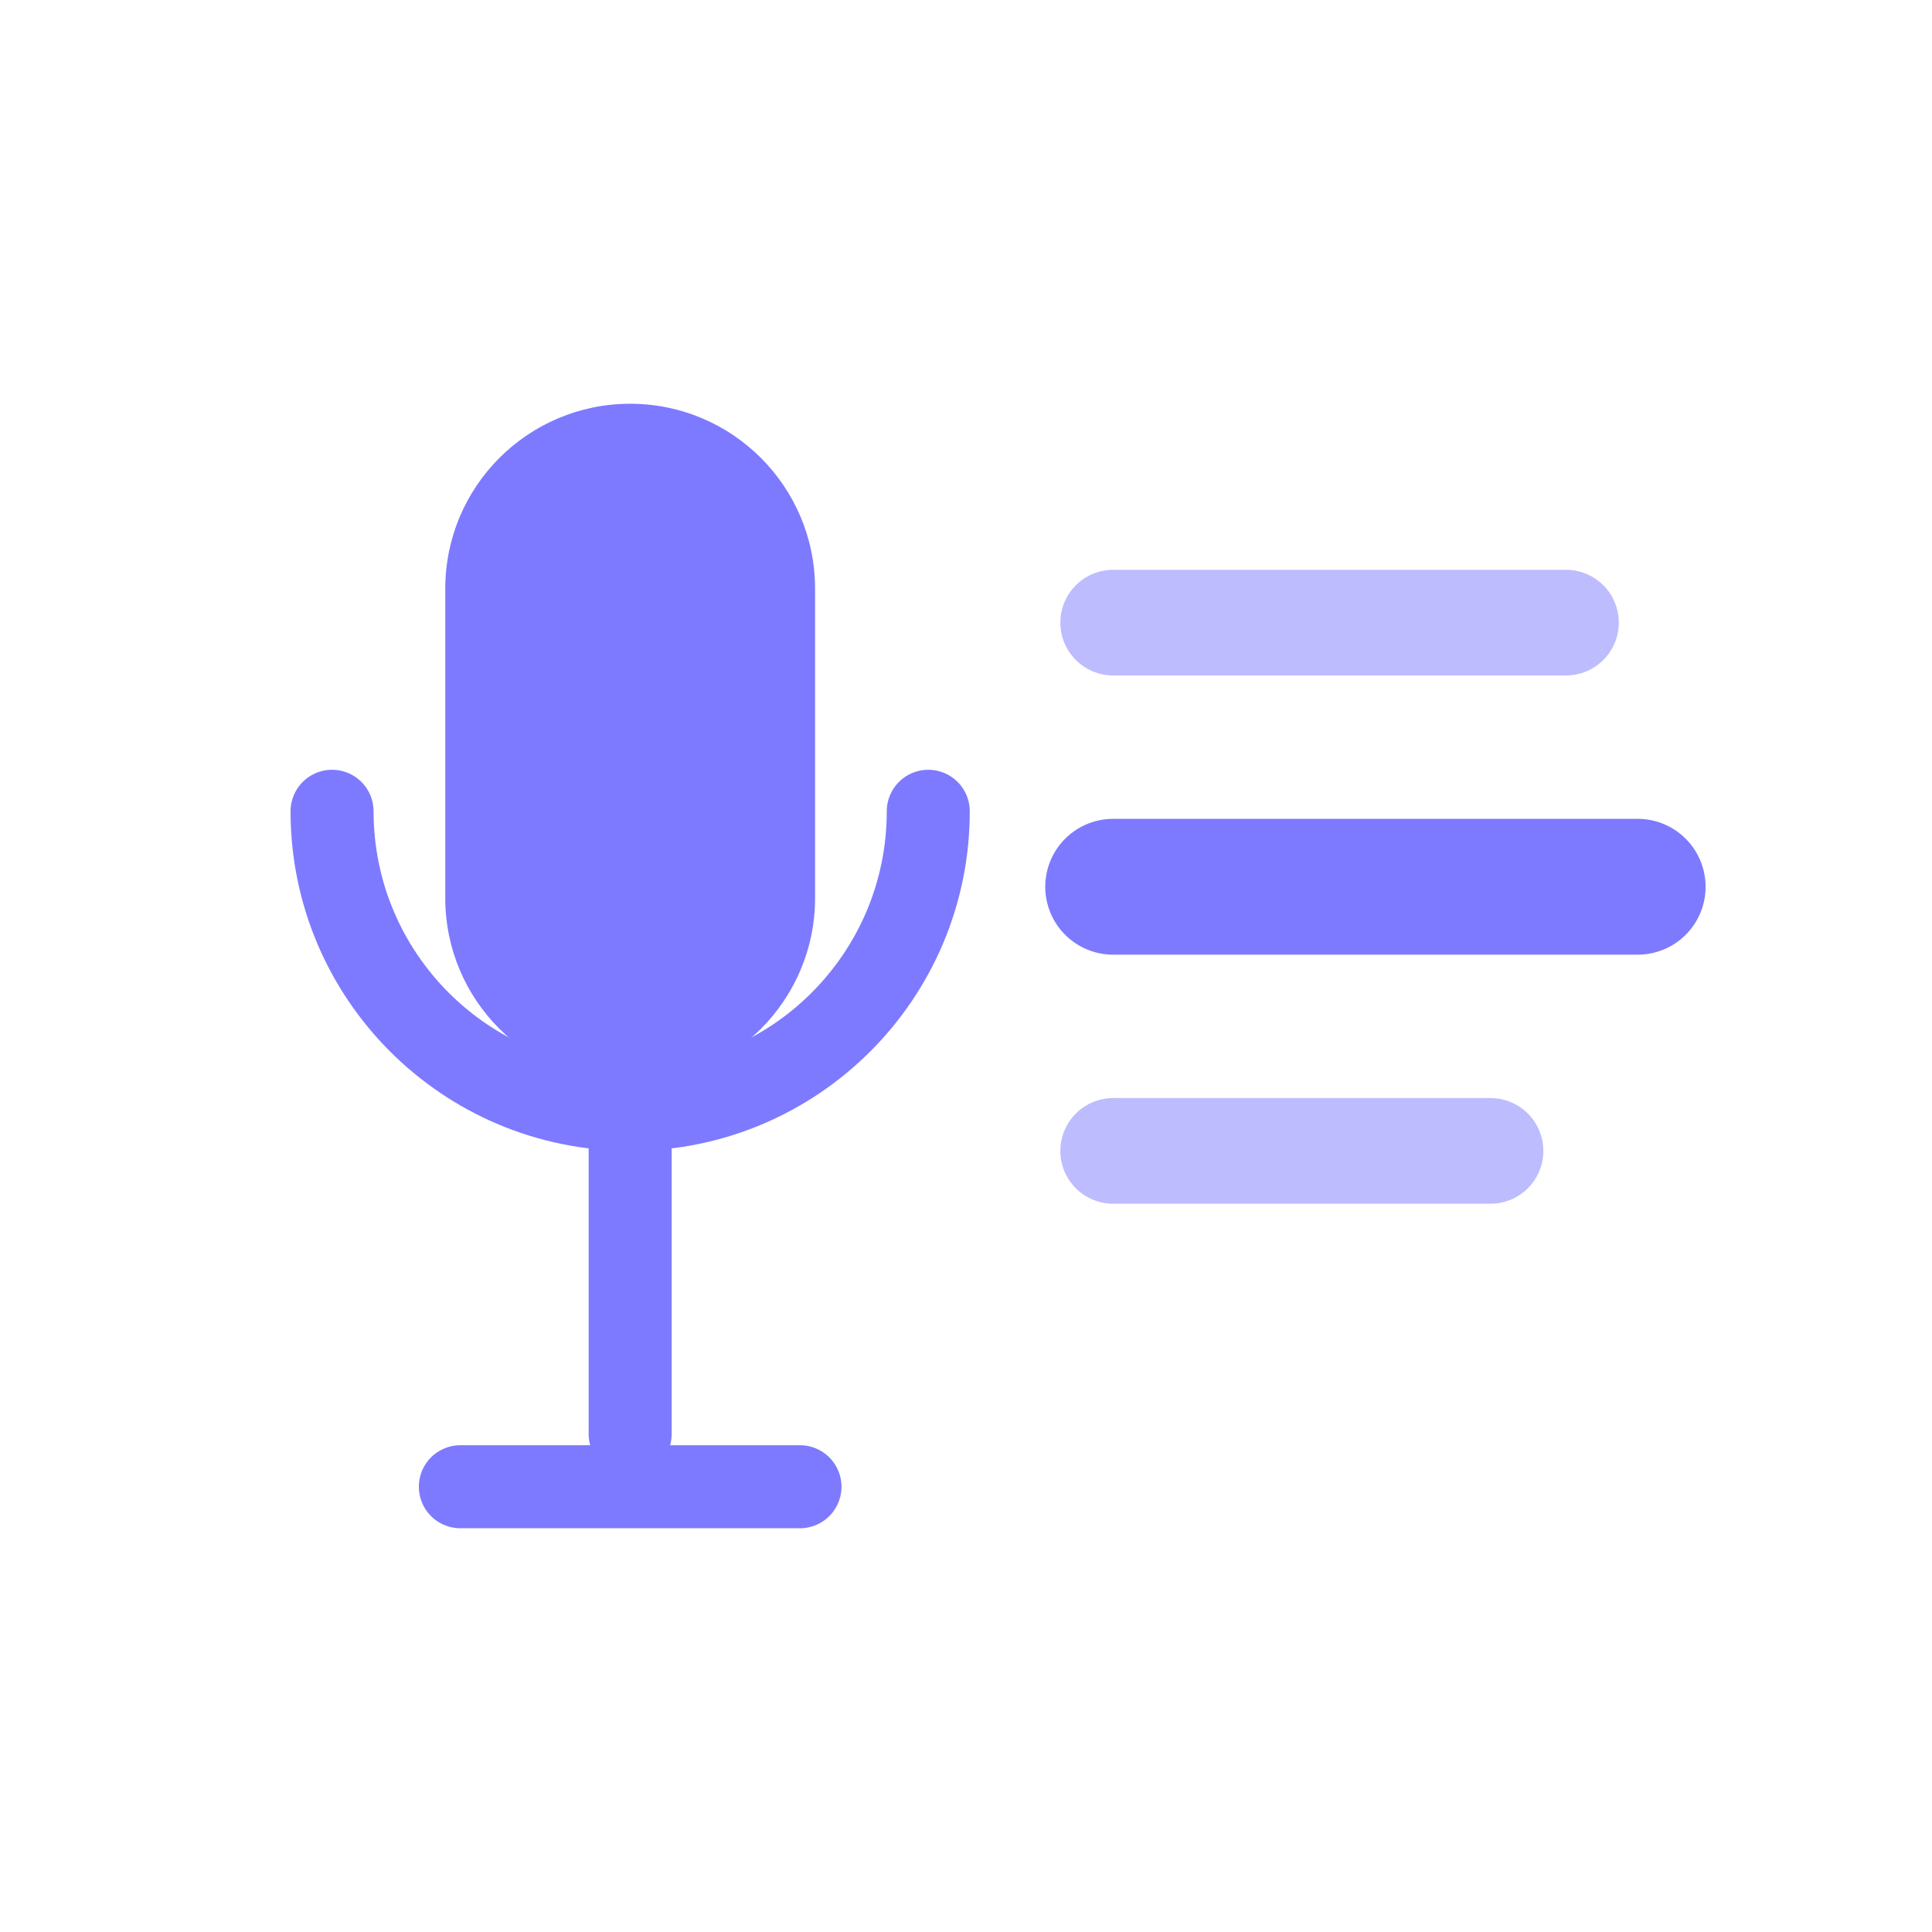
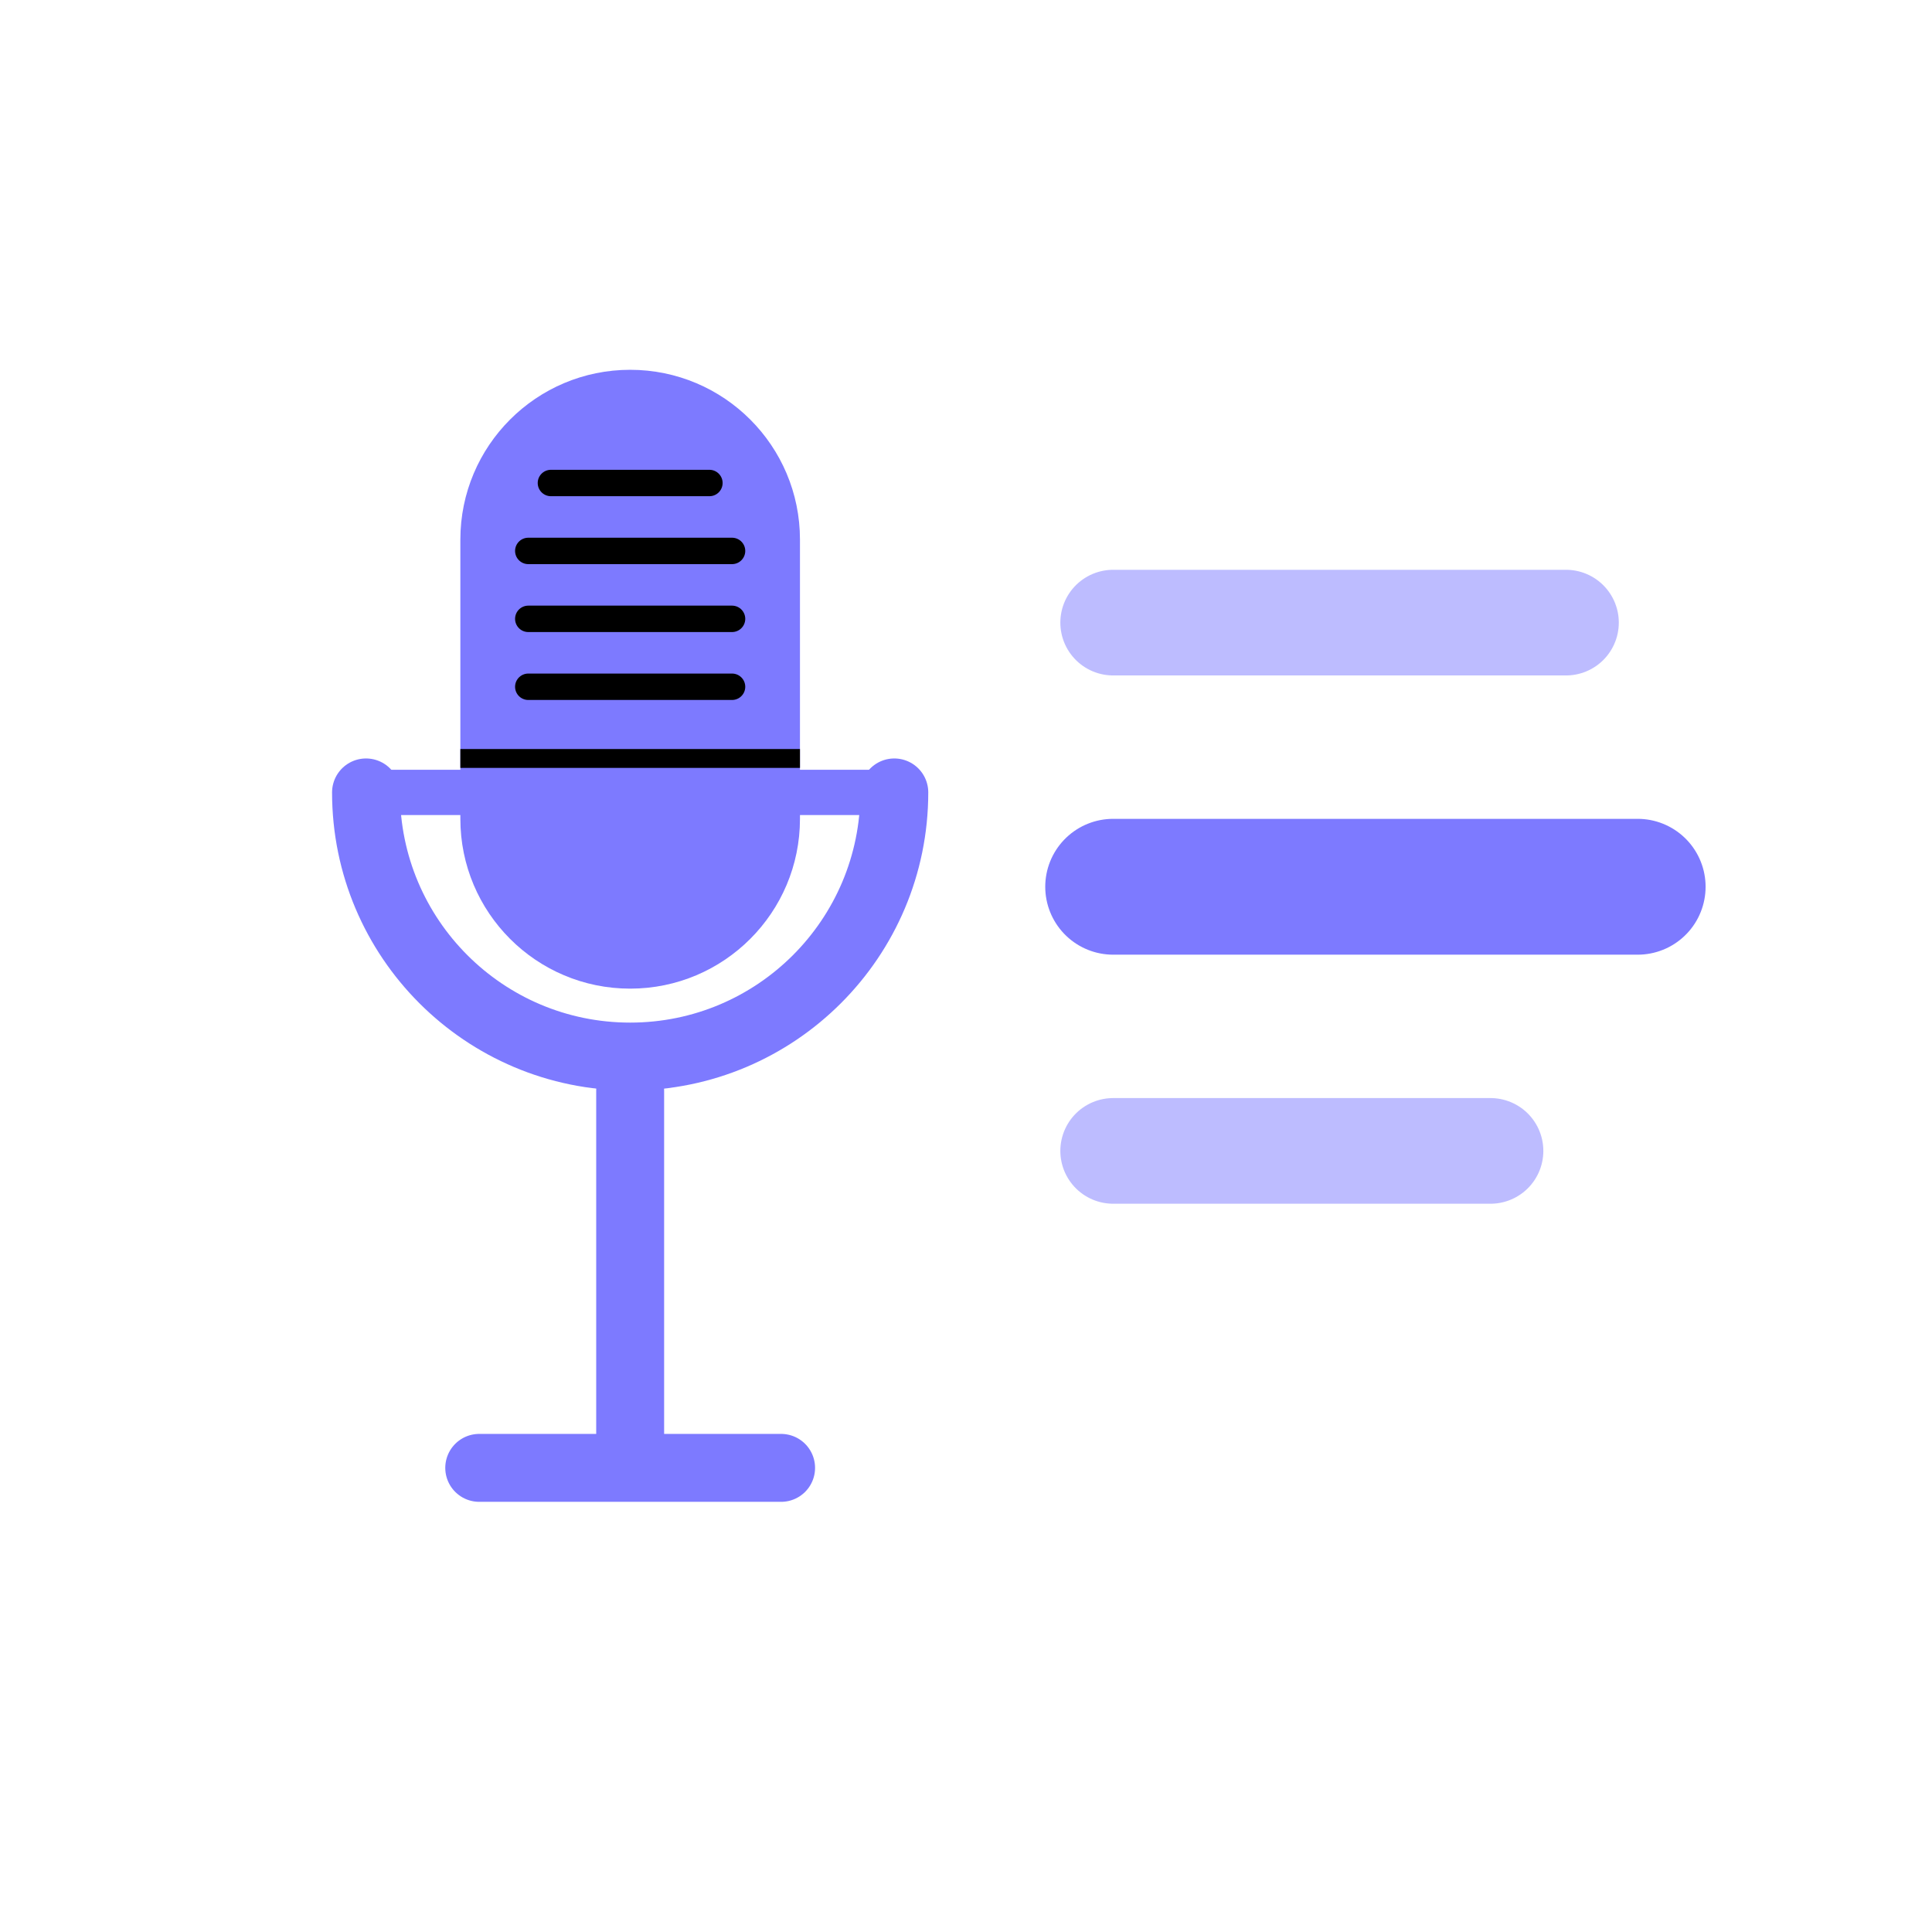
<svg xmlns="http://www.w3.org/2000/svg" width="1024" height="1024" viewBox="0 0 1024 1024">
+   <g fill="none" stroke-linecap="round" stroke="#7D7AFF">
+     <rect x="244" y="196" width="180" height="328" rx="90" fill="#7D7AFF" stroke="none" />
+     <g stroke="#000000" stroke-width="14">
+       <line x1="292" y1="256" x2="376" y2="256" />
+       <line x1="280" y1="292" x2="388" y2="292" />
+       <line x1="280" y1="328" x2="388" y2="328" />
+       <line x1="280" y1="364" x2="388" y2="364" />
+     </g>
+     <line x1="244" y1="402" x2="424" y2="402" stroke="#000000" stroke-width="10" stroke-linecap="butt" />
+     <path d="M194 420 A140 140 0 0 0 474 420" stroke-width="36" />
+     <line x1="200" y1="420" x2="244" y2="420" stroke-width="24" />
+     <line x1="424" y1="420" x2="468" y2="420" stroke-width="24" />
+     <line x1="334" y1="578" x2="334" y2="760" stroke-width="36" />
+     <line x1="254" y1="778" x2="414" y2="778" stroke-width="36" />
+   </g>
  <g fill="none" stroke-linecap="round">
-     <rect x="236" y="214" width="196" height="360" rx="98" fill="#7D7AFF" />
-     <path d="M176 430 a158 158 0 0 0 316 0" stroke="#7D7AFF" stroke-width="44" />
-     <line x1="334" y1="600" x2="334" y2="760" stroke="#7D7AFF" stroke-width="44" />
-     <line x1="244" y1="788" x2="424" y2="788" stroke="#7D7AFF" stroke-width="44" />
    <line x1="590" y1="330" x2="830" y2="330" stroke="rgba(125,122,255,0.5)" stroke-width="56" />
    <line x1="590" y1="470" x2="868" y2="470" stroke="#7D7AFF" stroke-width="72" />
    <line x1="590" y1="610" x2="790" y2="610" stroke="rgba(125,122,255,0.5)" stroke-width="56" />
  </g>
</svg>
